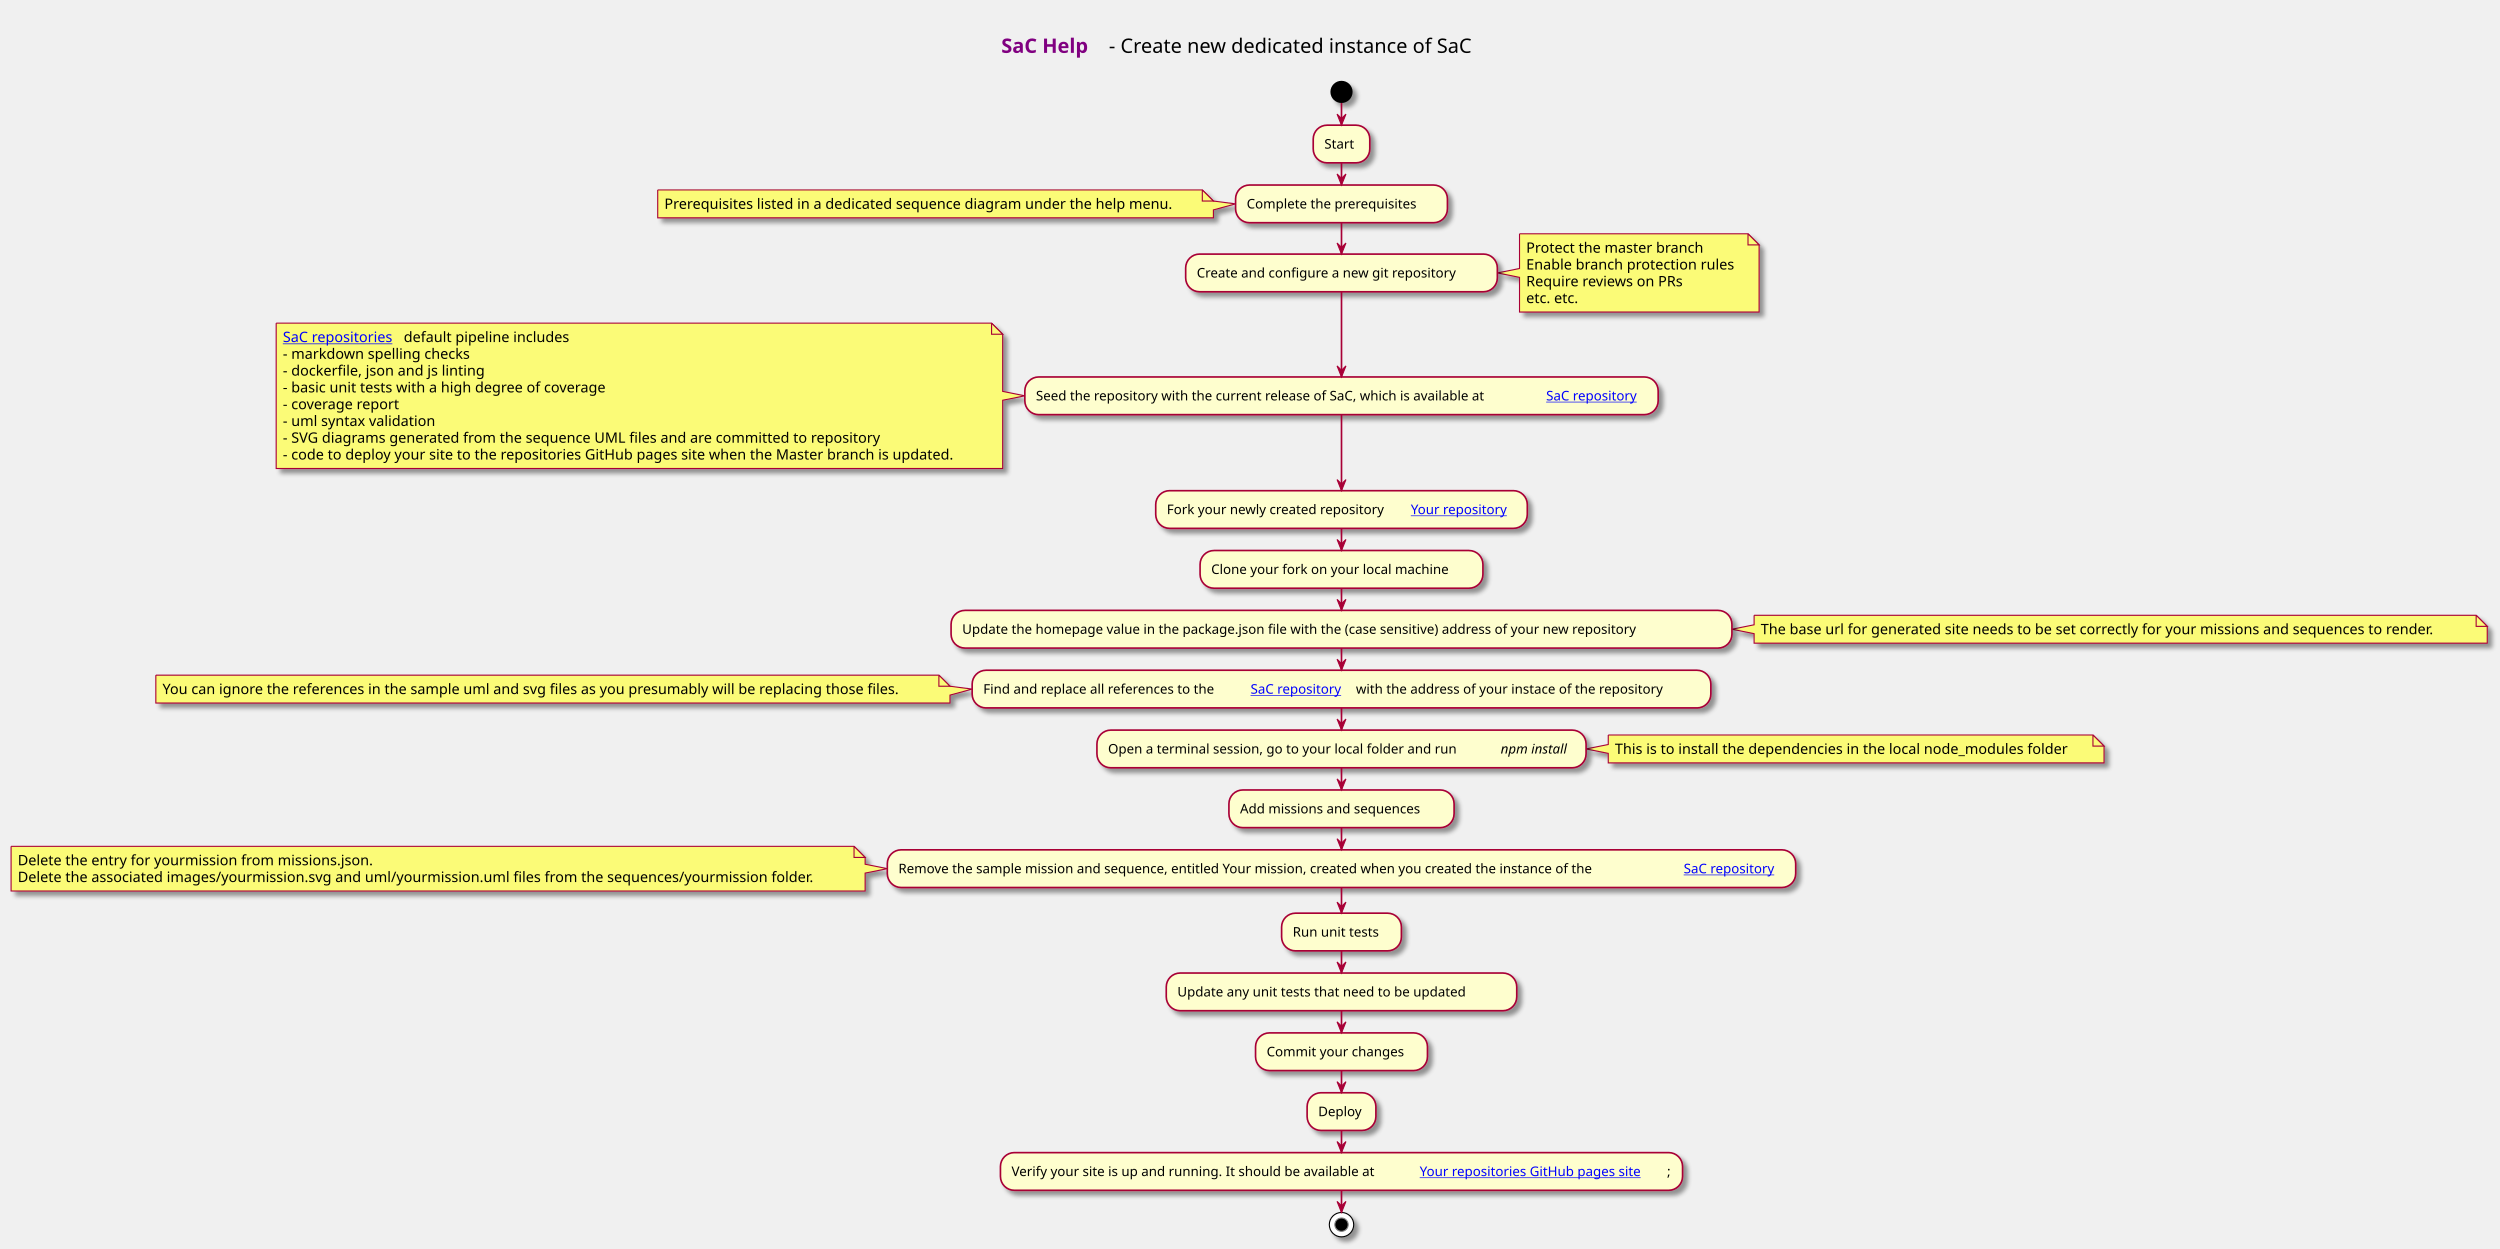
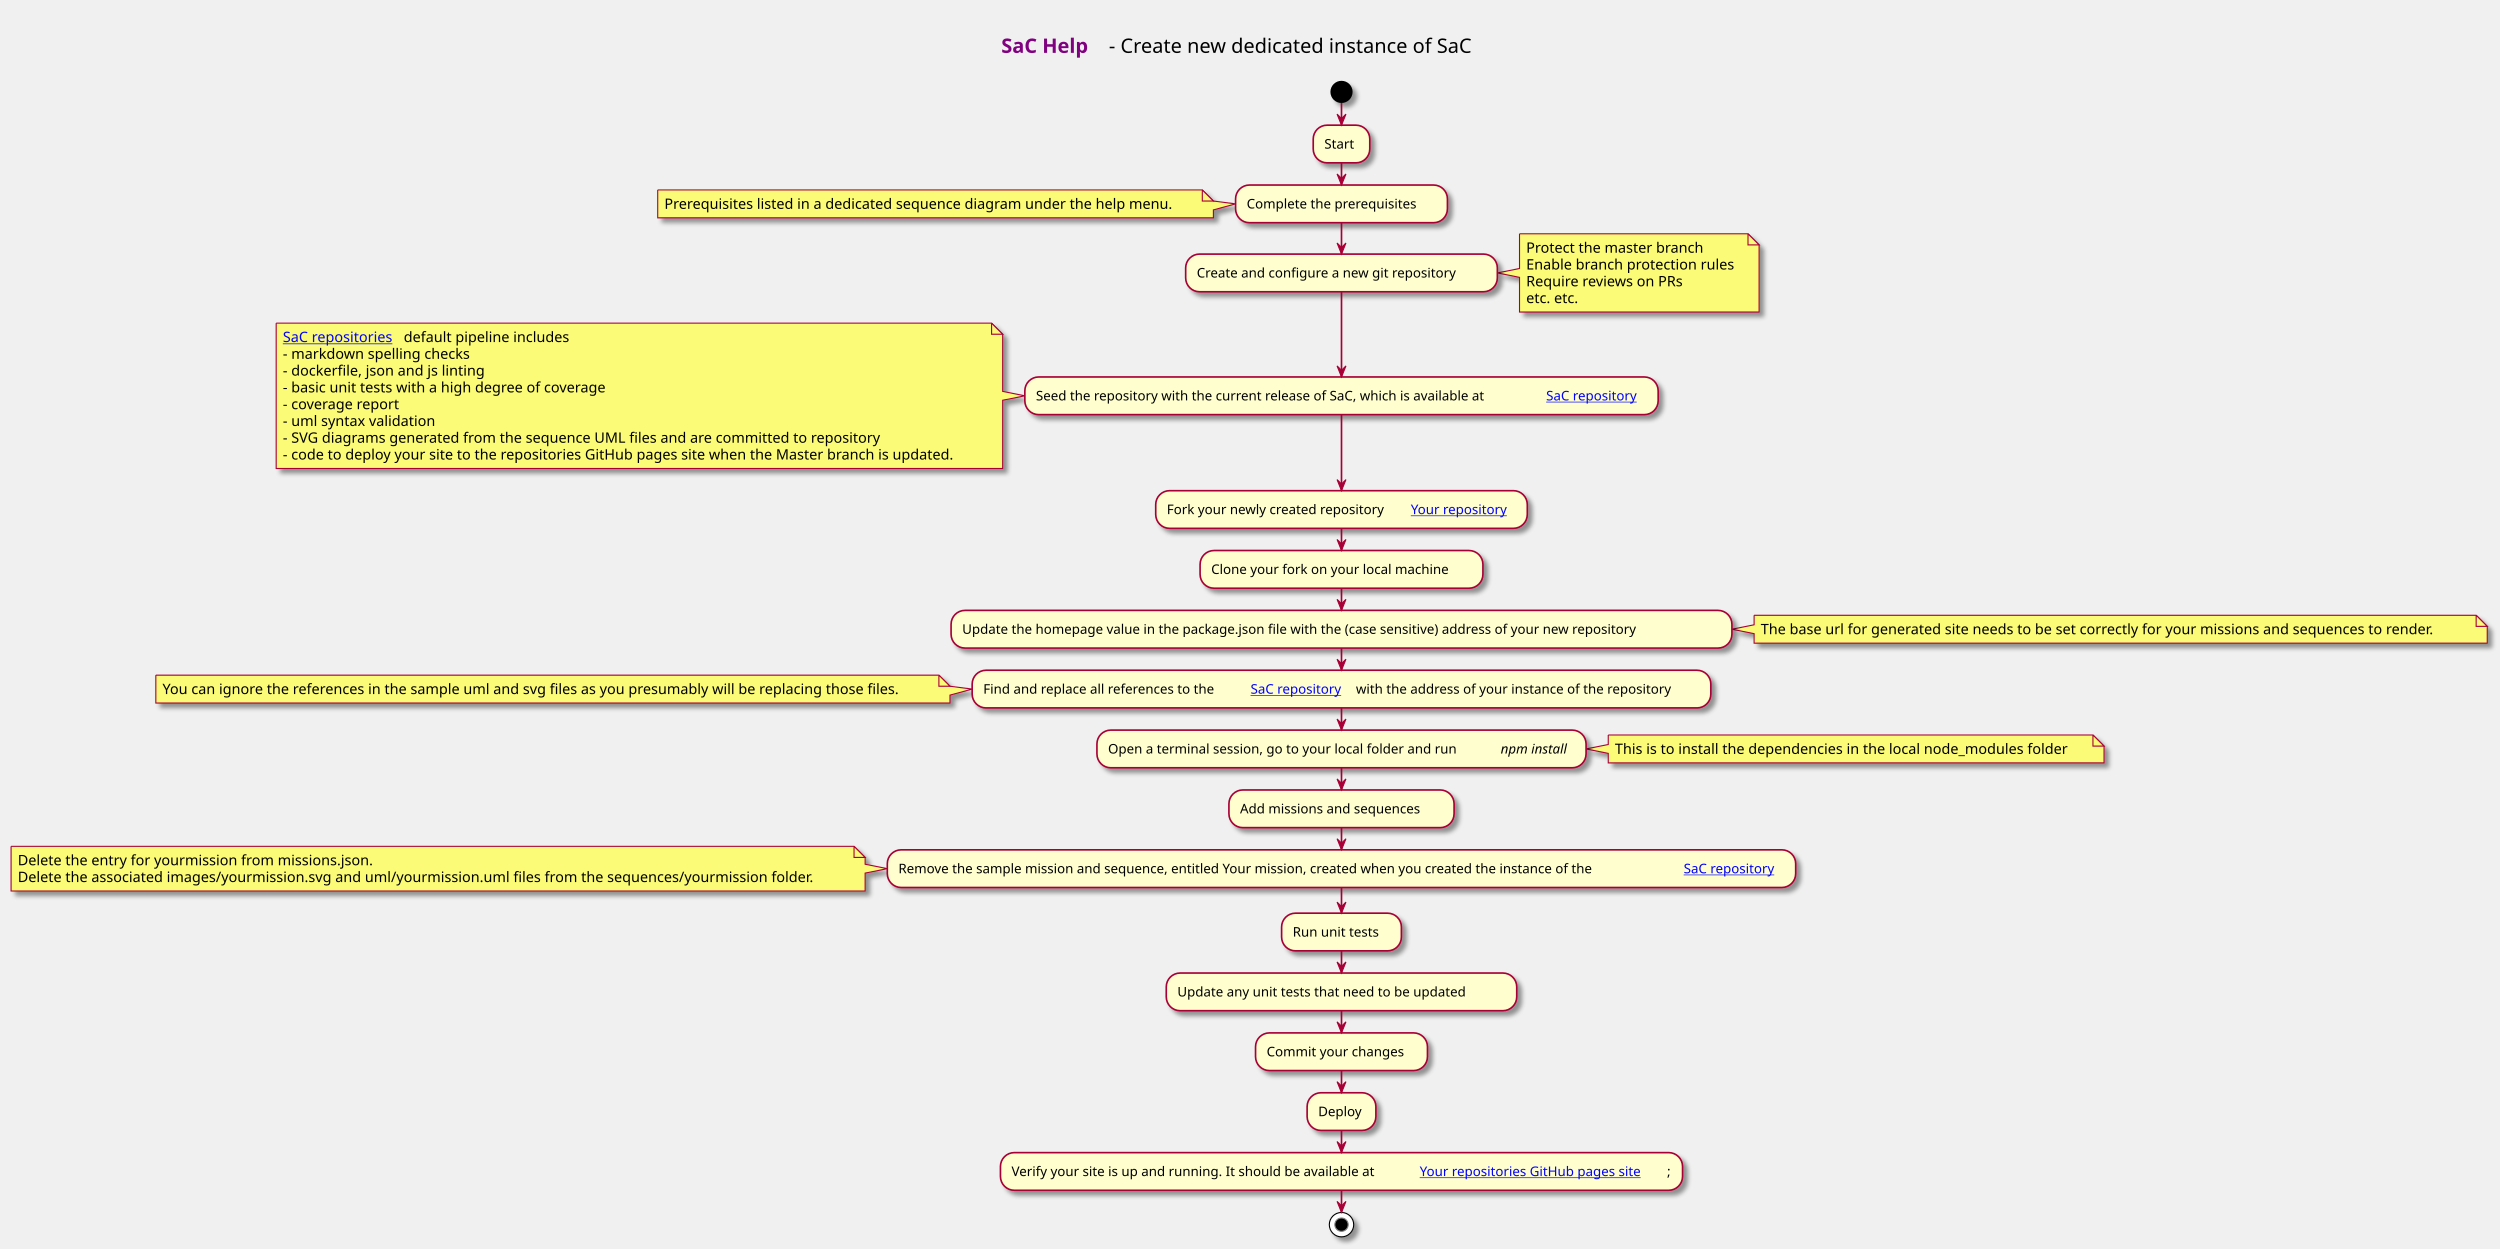
<svg xmlns="http://www.w3.org/2000/svg" xmlns:xlink="http://www.w3.org/1999/xlink" contentScriptType="application/ecmascript" contentStyleType="text/css" height="1126px" preserveAspectRatio="none" style="width:2254px;height:1126px;" version="1.1" viewBox="0 0 2254 1126" width="2254px" zoomAndPan="magnify">
  <defs>
    <filter height="300%" id="fc8m1gkw5t7xw" width="300%" x="-1" y="-1">
      <feGaussianBlur result="blurOut" stdDeviation="2.0" />
      <feColorMatrix in="blurOut" result="blurOut2" type="matrix" values="0 0 0 0 0 0 0 0 0 0 0 0 0 0 0 0 0 0 .4 0" />
      <feOffset dx="4.0" dy="4.0" in="blurOut2" result="blurOut3" />
      <feBlend in="SourceGraphic" in2="blurOut3" mode="normal" />
    </filter>
  </defs>
  <g>
    <text fill="#000000" font-family="sans-serif" font-size="18" lengthAdjust="spacingAndGlyphs" textLength="0" x="1129.25" y="26.708" />
    <text fill="#800080" font-family="sans-serif" font-size="18" font-weight="bold" lengthAdjust="spacingAndGlyphs" textLength="91" x="902.75" y="47.661">SaC Help</text>
    <text fill="#000000" font-family="sans-serif" font-size="18" lengthAdjust="spacingAndGlyphs" textLength="350" x="999.75" y="47.661">- Create new dedicated instance of SaC</text>
    <text fill="#000000" font-family="sans-serif" font-size="18" lengthAdjust="spacingAndGlyphs" textLength="0" x="1129.25" y="68.614" />
    <ellipse cx="1209.5" cy="82.859" fill="#000000" filter="url(#fc8m1gkw5t7xw)" rx="10" ry="10" style="stroke: none; stroke-width: 1.0;" />
    <rect fill="#FEFECE" filter="url(#fc8m1gkw5t7xw)" height="33.969" rx="12.5" ry="12.5" style="stroke: #A80036; stroke-width: 1.5;" width="51" x="1184" y="112.859" />
    <text fill="#000000" font-family="sans-serif" font-size="12" lengthAdjust="spacingAndGlyphs" textLength="31" x="1194" y="133.998">Start</text>
    <path d="M593,171.246 L593,196.379 A0,0 0 0 0 593,196.379 L1094,196.379 A0,0 0 0 0 1094,196.379 L1094,189.246 L1114,183.812 L1094,181.246 L1094,181.246 L1084,171.246 L593,171.246 A0,0 0 0 0 593,171.246 " fill="#FBFB77" filter="url(#fc8m1gkw5t7xw)" style="stroke: #A80036; stroke-width: 1.0;" />
    <path d="M1084,171.246 L1084,181.246 L1094,181.246 L1084,171.246 " fill="#FBFB77" style="stroke: #A80036; stroke-width: 1.0;" />
    <text fill="#000000" font-family="sans-serif" font-size="13" lengthAdjust="spacingAndGlyphs" textLength="480" x="599" y="188.313">Prerequisites listed in a dedicated sequence diagram under the help menu.</text>
    <rect fill="#FEFECE" filter="url(#fc8m1gkw5t7xw)" height="33.969" rx="12.5" ry="12.5" style="stroke: #A80036; stroke-width: 1.5;" width="191" x="1114" y="166.828" />
    <text fill="#000000" font-family="sans-serif" font-size="12" lengthAdjust="spacingAndGlyphs" textLength="171" x="1124" y="187.967">Complete the prerequisites</text>
    <path d="M1370,210.797 L1370,242.062 L1350,246.062 L1370,250.062 L1370,281.328 A0,0 0 0 0 1370,281.328 L1586,281.328 A0,0 0 0 0 1586,281.328 L1586,220.797 L1576,210.797 L1370,210.797 A0,0 0 0 0 1370,210.797 " fill="#FBFB77" filter="url(#fc8m1gkw5t7xw)" style="stroke: #A80036; stroke-width: 1.0;" />
    <path d="M1576,210.797 L1576,220.797 L1586,220.797 L1576,210.797 " fill="#FBFB77" style="stroke: #A80036; stroke-width: 1.0;" />
    <text fill="#000000" font-family="sans-serif" font-size="13" lengthAdjust="spacingAndGlyphs" textLength="169" x="1376" y="227.864">Protect the master branch</text>
    <text fill="#000000" font-family="sans-serif" font-size="13" lengthAdjust="spacingAndGlyphs" textLength="195" x="1376" y="242.997">Enable branch protection rules</text>
    <text fill="#000000" font-family="sans-serif" font-size="13" lengthAdjust="spacingAndGlyphs" textLength="146" x="1376" y="258.129">Require reviews on PRs</text>
    <text fill="#000000" font-family="sans-serif" font-size="13" lengthAdjust="spacingAndGlyphs" textLength="52" x="1376" y="273.262">etc. etc.</text>
    <rect fill="#FEFECE" filter="url(#fc8m1gkw5t7xw)" height="33.969" rx="12.5" ry="12.5" style="stroke: #A80036; stroke-width: 1.5;" width="281" x="1069" y="229.078" />
    <text fill="#000000" font-family="sans-serif" font-size="12" lengthAdjust="spacingAndGlyphs" textLength="261" x="1079" y="250.217">Create and configure a new git repository</text>
    <path d="M249,291.328 L249,422.391 A0,0 0 0 0 249,422.391 L904,422.391 A0,0 0 0 0 904,422.391 L904,360.859 L924,356.859 L904,352.859 L904,301.328 L894,291.328 L249,291.328 A0,0 0 0 0 249,291.328 " fill="#FBFB77" filter="url(#fc8m1gkw5t7xw)" style="stroke: #A80036; stroke-width: 1.0;" />
    <path d="M894,291.328 L894,301.328 L904,301.328 L894,291.328 " fill="#FBFB77" style="stroke: #A80036; stroke-width: 1.0;" />
    <a href="https://github.com/dxc-technology/Sequences-as-Code" target="_top" title="Right click to open in a new window or a new tab" xlink:actuate="onRequest" xlink:href="https://github.com/dxc-technology/Sequences-as-Code" xlink:show="new" xlink:title="Right click to open in a new window or a new tab" xlink:type="simple">
      <text fill="#0000FF" font-family="sans-serif" font-size="13" lengthAdjust="spacingAndGlyphs" text-decoration="underline" textLength="105" x="255" y="308.395">SaC repositories</text>
    </a>
    <text fill="#000000" font-family="sans-serif" font-size="13" lengthAdjust="spacingAndGlyphs" textLength="153" x="364" y="308.395">default pipeline includes</text>
    <text fill="#000000" font-family="sans-serif" font-size="13" lengthAdjust="spacingAndGlyphs" textLength="175" x="255" y="323.528">- markdown spelling checks</text>
    <text fill="#000000" font-family="sans-serif" font-size="13" lengthAdjust="spacingAndGlyphs" textLength="188" x="255" y="338.661">- dockerfile, json and js linting</text>
    <text fill="#000000" font-family="sans-serif" font-size="13" lengthAdjust="spacingAndGlyphs" textLength="306" x="255" y="353.793">- basic unit tests with a high degree of coverage</text>
    <text fill="#000000" font-family="sans-serif" font-size="13" lengthAdjust="spacingAndGlyphs" textLength="111" x="255" y="368.926">- coverage report</text>
    <text fill="#000000" font-family="sans-serif" font-size="13" lengthAdjust="spacingAndGlyphs" textLength="144" x="255" y="384.059">- uml syntax validation</text>
    <text fill="#000000" font-family="sans-serif" font-size="13" lengthAdjust="spacingAndGlyphs" textLength="569" x="255" y="399.192">- SVG diagrams generated from the sequence UML files and are committed to repository</text>
    <text fill="#000000" font-family="sans-serif" font-size="13" lengthAdjust="spacingAndGlyphs" textLength="634" x="255" y="414.325">- code to deploy your site to the repositories GitHub pages site when the Master branch is updated.</text>
    <rect fill="#FEFECE" filter="url(#fc8m1gkw5t7xw)" height="33.969" rx="12.5" ry="12.5" style="stroke: #A80036; stroke-width: 1.5;" width="571" x="924" y="339.875" />
    <text fill="#000000" font-family="sans-serif" font-size="12" lengthAdjust="spacingAndGlyphs" textLength="456" x="934" y="361.014">Seed the repository with the current release of SaC, which is available at</text>
    <a href="https://github.com/dxc-technology/Sequences-as-Code" target="_top" title="Right click to open in a new window or a new tab" xlink:actuate="onRequest" xlink:href="https://github.com/dxc-technology/Sequences-as-Code" xlink:show="new" xlink:title="Right click to open in a new window or a new tab" xlink:type="simple">
      <text fill="#0000FF" font-family="sans-serif" font-size="12" lengthAdjust="spacingAndGlyphs" text-decoration="underline" textLength="91" x="1394" y="361.014">SaC repository</text>
    </a>
    <rect fill="#FEFECE" filter="url(#fc8m1gkw5t7xw)" height="33.969" rx="12.5" ry="12.5" style="stroke: #A80036; stroke-width: 1.5;" width="335" x="1042" y="442.391" />
    <text fill="#000000" font-family="sans-serif" font-size="12" lengthAdjust="spacingAndGlyphs" textLength="216" x="1052" y="463.529">Fork your newly created repository</text>
    <a href="https://github.com/your_organization/your_repository" target="_top" title="Right click to open in a new window or a new tab" xlink:actuate="onRequest" xlink:href="https://github.com/your_organization/your_repository" xlink:show="new" xlink:title="Right click to open in a new window or a new tab" xlink:type="simple">
      <text fill="#0000FF" font-family="sans-serif" font-size="12" lengthAdjust="spacingAndGlyphs" text-decoration="underline" textLength="95" x="1272" y="463.529">Your repository</text>
    </a>
    <rect fill="#FEFECE" filter="url(#fc8m1gkw5t7xw)" height="33.969" rx="12.5" ry="12.5" style="stroke: #A80036; stroke-width: 1.5;" width="255" x="1082" y="496.359" />
    <text fill="#000000" font-family="sans-serif" font-size="12" lengthAdjust="spacingAndGlyphs" textLength="235" x="1092" y="517.498">Clone your fork on your local machine</text>
    <path d="M1581.5,554.746 L1581.5,563.312 L1561.5,567.312 L1581.5,571.312 L1581.5,579.879 A0,0 0 0 0 1581.5,579.879 L2242.5,579.879 A0,0 0 0 0 2242.5,579.879 L2242.5,564.746 L2232.5,554.746 L1581.5,554.746 A0,0 0 0 0 1581.5,554.746 " fill="#FBFB77" filter="url(#fc8m1gkw5t7xw)" style="stroke: #A80036; stroke-width: 1.0;" />
    <path d="M2232.5,554.746 L2232.5,564.746 L2242.5,564.746 L2232.5,554.746 " fill="#FBFB77" style="stroke: #A80036; stroke-width: 1.0;" />
    <text fill="#000000" font-family="sans-serif" font-size="13" lengthAdjust="spacingAndGlyphs" textLength="640" x="1587.5" y="571.813">The base url for generated site needs to be set correctly for your missions and sequences to render.</text>
    <rect fill="#FEFECE" filter="url(#fc8m1gkw5t7xw)" height="33.969" rx="12.5" ry="12.5" style="stroke: #A80036; stroke-width: 1.5;" width="704" x="857.5" y="550.328" />
    <text fill="#000000" font-family="sans-serif" font-size="12" lengthAdjust="spacingAndGlyphs" textLength="684" x="867.5" y="571.467">Update the homepage value in the package.json file with the (case sensitive) address of your new repository</text>
    <path d="M140.5,608.715 L140.5,633.848 A0,0 0 0 0 140.5,633.848 L856.5,633.848 A0,0 0 0 0 856.5,633.848 L856.5,626.715 L876.5,621.281 L856.5,618.715 L856.5,618.715 L846.5,608.715 L140.5,608.715 A0,0 0 0 0 140.5,608.715 " fill="#FBFB77" filter="url(#fc8m1gkw5t7xw)" style="stroke: #A80036; stroke-width: 1.0;" />
    <path d="M846.5,608.715 L846.5,618.715 L856.5,618.715 L846.5,608.715 " fill="#FBFB77" style="stroke: #A80036; stroke-width: 1.0;" />
    <text fill="#000000" font-family="sans-serif" font-size="13" lengthAdjust="spacingAndGlyphs" textLength="695" x="146.5" y="625.782">You can ignore the references in the sample uml and svg files as you presumably will be replacing those files.</text>
    <rect fill="#FEFECE" filter="url(#fc8m1gkw5t7xw)" height="33.969" rx="12.5" ry="12.5" style="stroke: #A80036; stroke-width: 1.5;" width="666" x="876.5" y="604.297" />
    <text fill="#000000" font-family="sans-serif" font-size="12" lengthAdjust="spacingAndGlyphs" textLength="237" x="886.5" y="625.436">Find and replace all references to the</text>
    <a href="https://github.com/dxc-technology/Sequences-as-Code" target="_top" title="Right click to open in a new window or a new tab" xlink:actuate="onRequest" xlink:href="https://github.com/dxc-technology/Sequences-as-Code" xlink:show="new" xlink:title="Right click to open in a new window or a new tab" xlink:type="simple">
      <text fill="#0000FF" font-family="sans-serif" font-size="12" lengthAdjust="spacingAndGlyphs" text-decoration="underline" textLength="91" x="1127.5" y="625.436">SaC repository</text>
    </a>
-     <text fill="#000000" font-family="sans-serif" font-size="12" lengthAdjust="spacingAndGlyphs" textLength="310" x="1222.5" y="625.436">with the address of your instace of the repository</text>
+     <text fill="#000000" font-family="sans-serif" font-size="12" lengthAdjust="spacingAndGlyphs" textLength="310" x="1222.5" y="625.436">with the address of your instance of the repository</text>
    <path d="M1450,662.684 L1450,671.25 L1430,675.25 L1450,679.25 L1450,687.816 A0,0 0 0 0 1450,687.816 L1897,687.816 A0,0 0 0 0 1897,687.816 L1897,672.684 L1887,662.684 L1450,662.684 A0,0 0 0 0 1450,662.684 " fill="#FBFB77" filter="url(#fc8m1gkw5t7xw)" style="stroke: #A80036; stroke-width: 1.0;" />
    <path d="M1887,662.684 L1887,672.684 L1897,672.684 L1887,662.684 " fill="#FBFB77" style="stroke: #A80036; stroke-width: 1.0;" />
    <text fill="#000000" font-family="sans-serif" font-size="13" lengthAdjust="spacingAndGlyphs" textLength="426" x="1456" y="679.75">This is to install the dependencies in the local node_modules folder</text>
    <rect fill="#FEFECE" filter="url(#fc8m1gkw5t7xw)" height="33.969" rx="12.5" ry="12.5" style="stroke: #A80036; stroke-width: 1.5;" width="441" x="989" y="658.266" />
    <text fill="#000000" font-family="sans-serif" font-size="12" lengthAdjust="spacingAndGlyphs" textLength="350" x="999" y="679.404">Open a terminal session, go to your local folder and run</text>
    <text fill="#000000" font-family="sans-serif" font-size="12" font-style="italic" lengthAdjust="spacingAndGlyphs" textLength="67" x="1353" y="679.404">npm install</text>
    <rect fill="#FEFECE" filter="url(#fc8m1gkw5t7xw)" height="33.969" rx="12.5" ry="12.5" style="stroke: #A80036; stroke-width: 1.5;" width="203" x="1108" y="712.234" />
    <text fill="#000000" font-family="sans-serif" font-size="12" lengthAdjust="spacingAndGlyphs" textLength="183" x="1118" y="733.373">Add missions and sequences</text>
    <path d="M10,763.055 L10,803.32 A0,0 0 0 0 10,803.32 L780,803.32 A0,0 0 0 0 780,803.32 L780,787.188 L800,783.188 L780,779.188 L780,773.055 L770,763.055 L10,763.055 A0,0 0 0 0 10,763.055 " fill="#FBFB77" filter="url(#fc8m1gkw5t7xw)" style="stroke: #A80036; stroke-width: 1.0;" />
    <path d="M770,763.055 L770,773.055 L780,773.055 L770,763.055 " fill="#FBFB77" style="stroke: #A80036; stroke-width: 1.0;" />
    <text fill="#000000" font-family="sans-serif" font-size="13" lengthAdjust="spacingAndGlyphs" textLength="334" x="16" y="780.122">Delete the entry for yourmission from missions.json.</text>
    <text fill="#000000" font-family="sans-serif" font-size="13" lengthAdjust="spacingAndGlyphs" textLength="749" x="16" y="795.254">Delete the associated images/yourmission.svg and uml/yourmission.uml files from the sequences/yourmission folder.</text>
    <rect fill="#FEFECE" filter="url(#fc8m1gkw5t7xw)" height="33.969" rx="12.5" ry="12.5" style="stroke: #A80036; stroke-width: 1.5;" width="819" x="800" y="766.203" />
    <text fill="#000000" font-family="sans-serif" font-size="12" lengthAdjust="spacingAndGlyphs" textLength="704" x="810" y="787.342">Remove the sample mission and sequence, entitled Your mission, created when you created the instance of the</text>
    <a href="https://github.com/dxc-technology/Sequences-as-Code" target="_top" title="Right click to open in a new window or a new tab" xlink:actuate="onRequest" xlink:href="https://github.com/dxc-technology/Sequences-as-Code" xlink:show="new" xlink:title="Right click to open in a new window or a new tab" xlink:type="simple">
      <text fill="#0000FF" font-family="sans-serif" font-size="12" lengthAdjust="spacingAndGlyphs" text-decoration="underline" textLength="91" x="1518" y="787.342">SaC repository</text>
    </a>
    <rect fill="#FEFECE" filter="url(#fc8m1gkw5t7xw)" height="33.969" rx="12.5" ry="12.5" style="stroke: #A80036; stroke-width: 1.5;" width="108" x="1155.5" y="823.32" />
    <text fill="#000000" font-family="sans-serif" font-size="12" lengthAdjust="spacingAndGlyphs" textLength="88" x="1165.5" y="844.459">Run unit tests</text>
    <rect fill="#FEFECE" filter="url(#fc8m1gkw5t7xw)" height="33.969" rx="12.5" ry="12.5" style="stroke: #A80036; stroke-width: 1.5;" width="316" x="1051.5" y="877.289" />
    <text fill="#000000" font-family="sans-serif" font-size="12" lengthAdjust="spacingAndGlyphs" textLength="296" x="1061.5" y="898.428">Update any unit tests that need to be updated</text>
    <rect fill="#FEFECE" filter="url(#fc8m1gkw5t7xw)" height="33.969" rx="12.5" ry="12.5" style="stroke: #A80036; stroke-width: 1.5;" width="155" x="1132" y="931.258" />
    <text fill="#000000" font-family="sans-serif" font-size="12" lengthAdjust="spacingAndGlyphs" textLength="135" x="1142" y="952.396">Commit your changes</text>
    <rect fill="#FEFECE" filter="url(#fc8m1gkw5t7xw)" height="33.969" rx="12.5" ry="12.5" style="stroke: #A80036; stroke-width: 1.5;" width="62" x="1178.5" y="985.227" />
    <text fill="#000000" font-family="sans-serif" font-size="12" lengthAdjust="spacingAndGlyphs" textLength="42" x="1188.5" y="1006.365">Deploy</text>
    <rect fill="#FEFECE" filter="url(#fc8m1gkw5t7xw)" height="33.969" rx="12.5" ry="12.5" style="stroke: #A80036; stroke-width: 1.5;" width="615" x="902" y="1039.195" />
    <text fill="#000000" font-family="sans-serif" font-size="12" lengthAdjust="spacingAndGlyphs" textLength="364" x="912" y="1060.334">Verify your site is up and running. It should be available at</text>
    <a href="https://github.com/pages/your_organization/your_repository" target="_top" title="Right click to open in a new window or a new tab" xlink:actuate="onRequest" xlink:href="https://github.com/pages/your_organization/your_repository" xlink:show="new" xlink:title="Right click to open in a new window or a new tab" xlink:type="simple">
      <text fill="#0000FF" font-family="sans-serif" font-size="12" lengthAdjust="spacingAndGlyphs" text-decoration="underline" textLength="223" x="1280" y="1060.334">Your repositories GitHub pages site</text>
    </a>
    <text fill="#000000" font-family="sans-serif" font-size="12" lengthAdjust="spacingAndGlyphs" textLength="4" x="1503" y="1060.334">;</text>
    <ellipse cx="1209.5" cy="1104.164" fill="#FFFFFF" filter="url(#fc8m1gkw5t7xw)" rx="11" ry="11" style="stroke: #000000; stroke-width: 1.0;" />
    <ellipse cx="1209.5" cy="1104.164" fill="#000000" rx="6" ry="6" style="stroke: #7F7F7F; stroke-width: 1.0;" />
    <line style="stroke: #A80036; stroke-width: 1.5;" x1="1209.5" x2="1209.5" y1="92.859" y2="112.859" />
    <polygon fill="#A80036" points="1205.5,102.859,1209.5,112.859,1213.5,102.859,1209.5,106.859" style="stroke: #A80036; stroke-width: 1.0;" />
    <line style="stroke: #A80036; stroke-width: 1.5;" x1="1209.5" x2="1209.5" y1="146.828" y2="166.828" />
    <polygon fill="#A80036" points="1205.5,156.828,1209.5,166.828,1213.5,156.828,1209.5,160.828" style="stroke: #A80036; stroke-width: 1.0;" />
    <line style="stroke: #A80036; stroke-width: 1.5;" x1="1209.5" x2="1209.5" y1="200.797" y2="229.078" />
    <polygon fill="#A80036" points="1205.5,219.078,1209.5,229.078,1213.5,219.078,1209.5,223.078" style="stroke: #A80036; stroke-width: 1.0;" />
    <line style="stroke: #A80036; stroke-width: 1.5;" x1="1209.5" x2="1209.5" y1="263.047" y2="339.875" />
    <polygon fill="#A80036" points="1205.5,329.875,1209.5,339.875,1213.5,329.875,1209.5,333.875" style="stroke: #A80036; stroke-width: 1.0;" />
    <line style="stroke: #A80036; stroke-width: 1.5;" x1="1209.5" x2="1209.5" y1="373.844" y2="442.391" />
    <polygon fill="#A80036" points="1205.5,432.391,1209.5,442.391,1213.5,432.391,1209.5,436.391" style="stroke: #A80036; stroke-width: 1.0;" />
    <line style="stroke: #A80036; stroke-width: 1.5;" x1="1209.5" x2="1209.5" y1="476.359" y2="496.359" />
    <polygon fill="#A80036" points="1205.5,486.359,1209.5,496.359,1213.5,486.359,1209.5,490.359" style="stroke: #A80036; stroke-width: 1.0;" />
    <line style="stroke: #A80036; stroke-width: 1.5;" x1="1209.5" x2="1209.5" y1="530.328" y2="550.328" />
    <polygon fill="#A80036" points="1205.5,540.328,1209.5,550.328,1213.5,540.328,1209.5,544.328" style="stroke: #A80036; stroke-width: 1.0;" />
    <line style="stroke: #A80036; stroke-width: 1.5;" x1="1209.5" x2="1209.5" y1="584.297" y2="604.297" />
    <polygon fill="#A80036" points="1205.5,594.297,1209.5,604.297,1213.5,594.297,1209.5,598.297" style="stroke: #A80036; stroke-width: 1.0;" />
    <line style="stroke: #A80036; stroke-width: 1.5;" x1="1209.5" x2="1209.5" y1="638.266" y2="658.266" />
    <polygon fill="#A80036" points="1205.5,648.266,1209.5,658.266,1213.5,648.266,1209.5,652.266" style="stroke: #A80036; stroke-width: 1.0;" />
    <line style="stroke: #A80036; stroke-width: 1.5;" x1="1209.5" x2="1209.5" y1="692.234" y2="712.234" />
    <polygon fill="#A80036" points="1205.5,702.234,1209.5,712.234,1213.5,702.234,1209.5,706.234" style="stroke: #A80036; stroke-width: 1.0;" />
    <line style="stroke: #A80036; stroke-width: 1.5;" x1="1209.5" x2="1209.5" y1="746.203" y2="766.203" />
    <polygon fill="#A80036" points="1205.5,756.203,1209.5,766.203,1213.5,756.203,1209.5,760.203" style="stroke: #A80036; stroke-width: 1.0;" />
    <line style="stroke: #A80036; stroke-width: 1.5;" x1="1209.5" x2="1209.5" y1="800.172" y2="823.32" />
    <polygon fill="#A80036" points="1205.5,813.32,1209.5,823.32,1213.5,813.32,1209.5,817.32" style="stroke: #A80036; stroke-width: 1.0;" />
    <line style="stroke: #A80036; stroke-width: 1.5;" x1="1209.5" x2="1209.5" y1="857.289" y2="877.289" />
    <polygon fill="#A80036" points="1205.5,867.289,1209.5,877.289,1213.5,867.289,1209.5,871.289" style="stroke: #A80036; stroke-width: 1.0;" />
    <line style="stroke: #A80036; stroke-width: 1.5;" x1="1209.5" x2="1209.5" y1="911.258" y2="931.258" />
    <polygon fill="#A80036" points="1205.5,921.258,1209.5,931.258,1213.5,921.258,1209.5,925.258" style="stroke: #A80036; stroke-width: 1.0;" />
    <line style="stroke: #A80036; stroke-width: 1.5;" x1="1209.5" x2="1209.5" y1="965.227" y2="985.227" />
    <polygon fill="#A80036" points="1205.5,975.227,1209.5,985.227,1213.5,975.227,1209.5,979.227" style="stroke: #A80036; stroke-width: 1.0;" />
    <line style="stroke: #A80036; stroke-width: 1.5;" x1="1209.5" x2="1209.5" y1="1019.195" y2="1039.195" />
    <polygon fill="#A80036" points="1205.5,1029.195,1209.5,1039.195,1213.5,1029.195,1209.5,1033.195" style="stroke: #A80036; stroke-width: 1.0;" />
    <line style="stroke: #A80036; stroke-width: 1.5;" x1="1209.5" x2="1209.5" y1="1073.164" y2="1093.164" />
    <polygon fill="#A80036" points="1205.5,1083.164,1209.5,1093.164,1213.5,1083.164,1209.5,1087.164" style="stroke: #A80036; stroke-width: 1.0;" />
  </g>
</svg>
